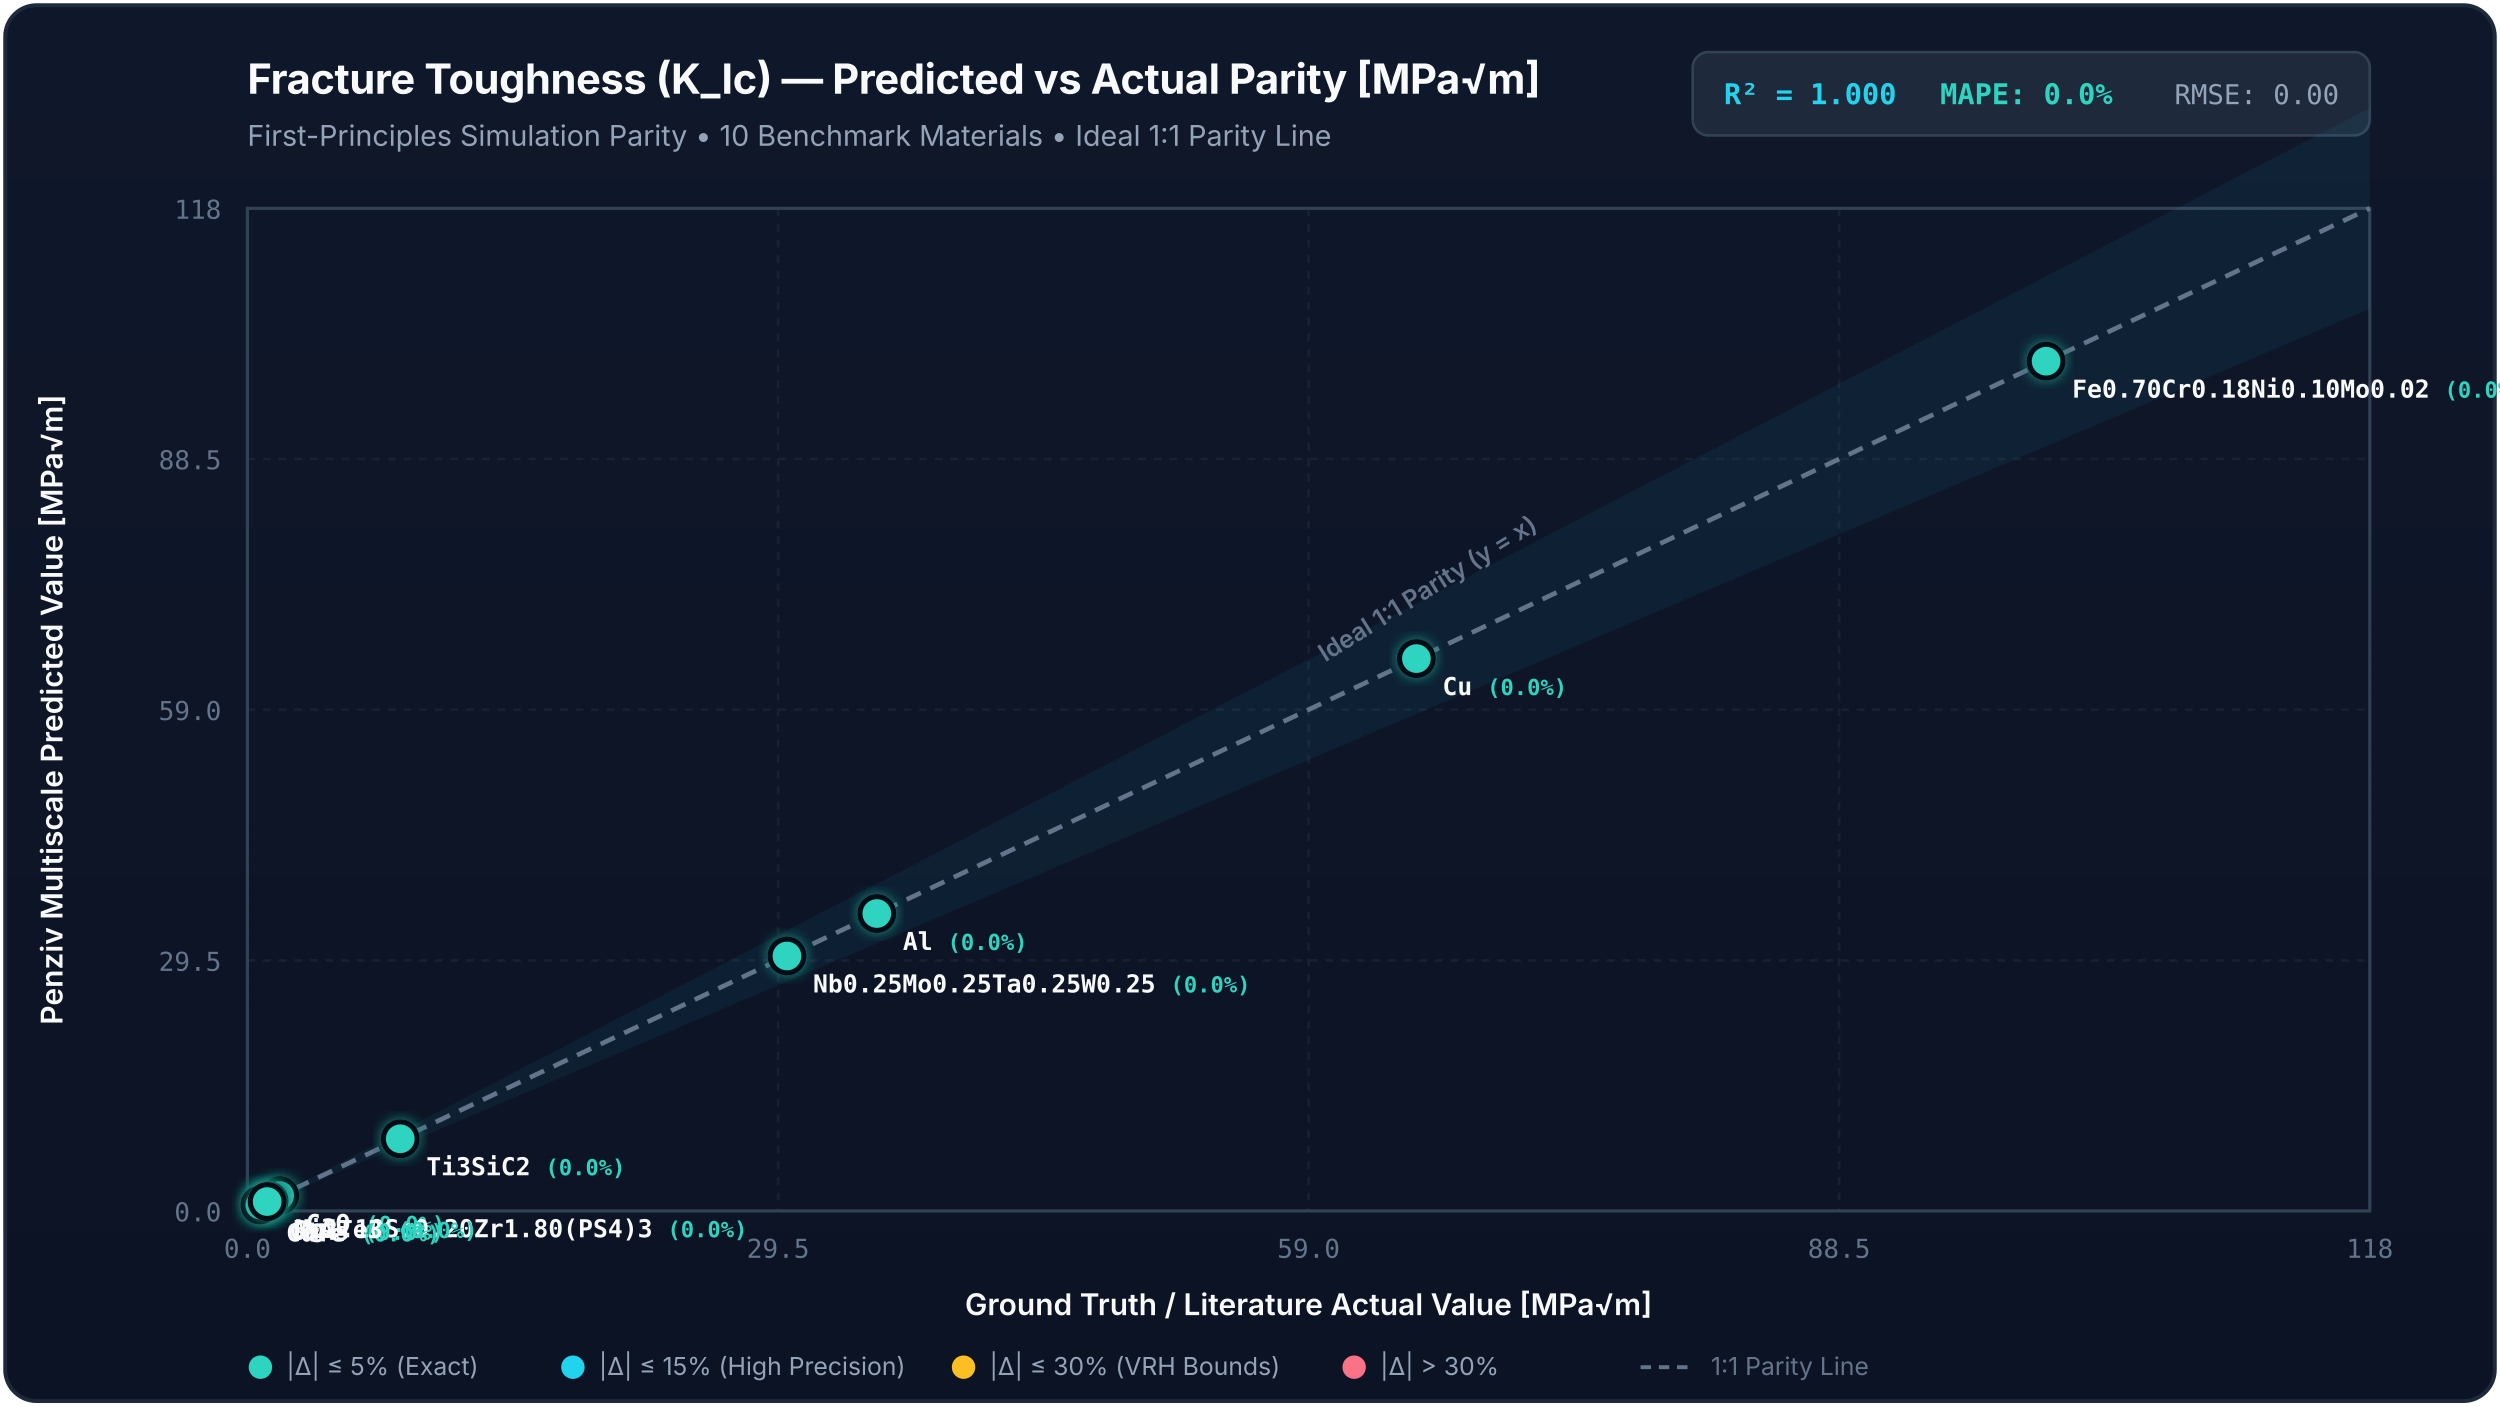
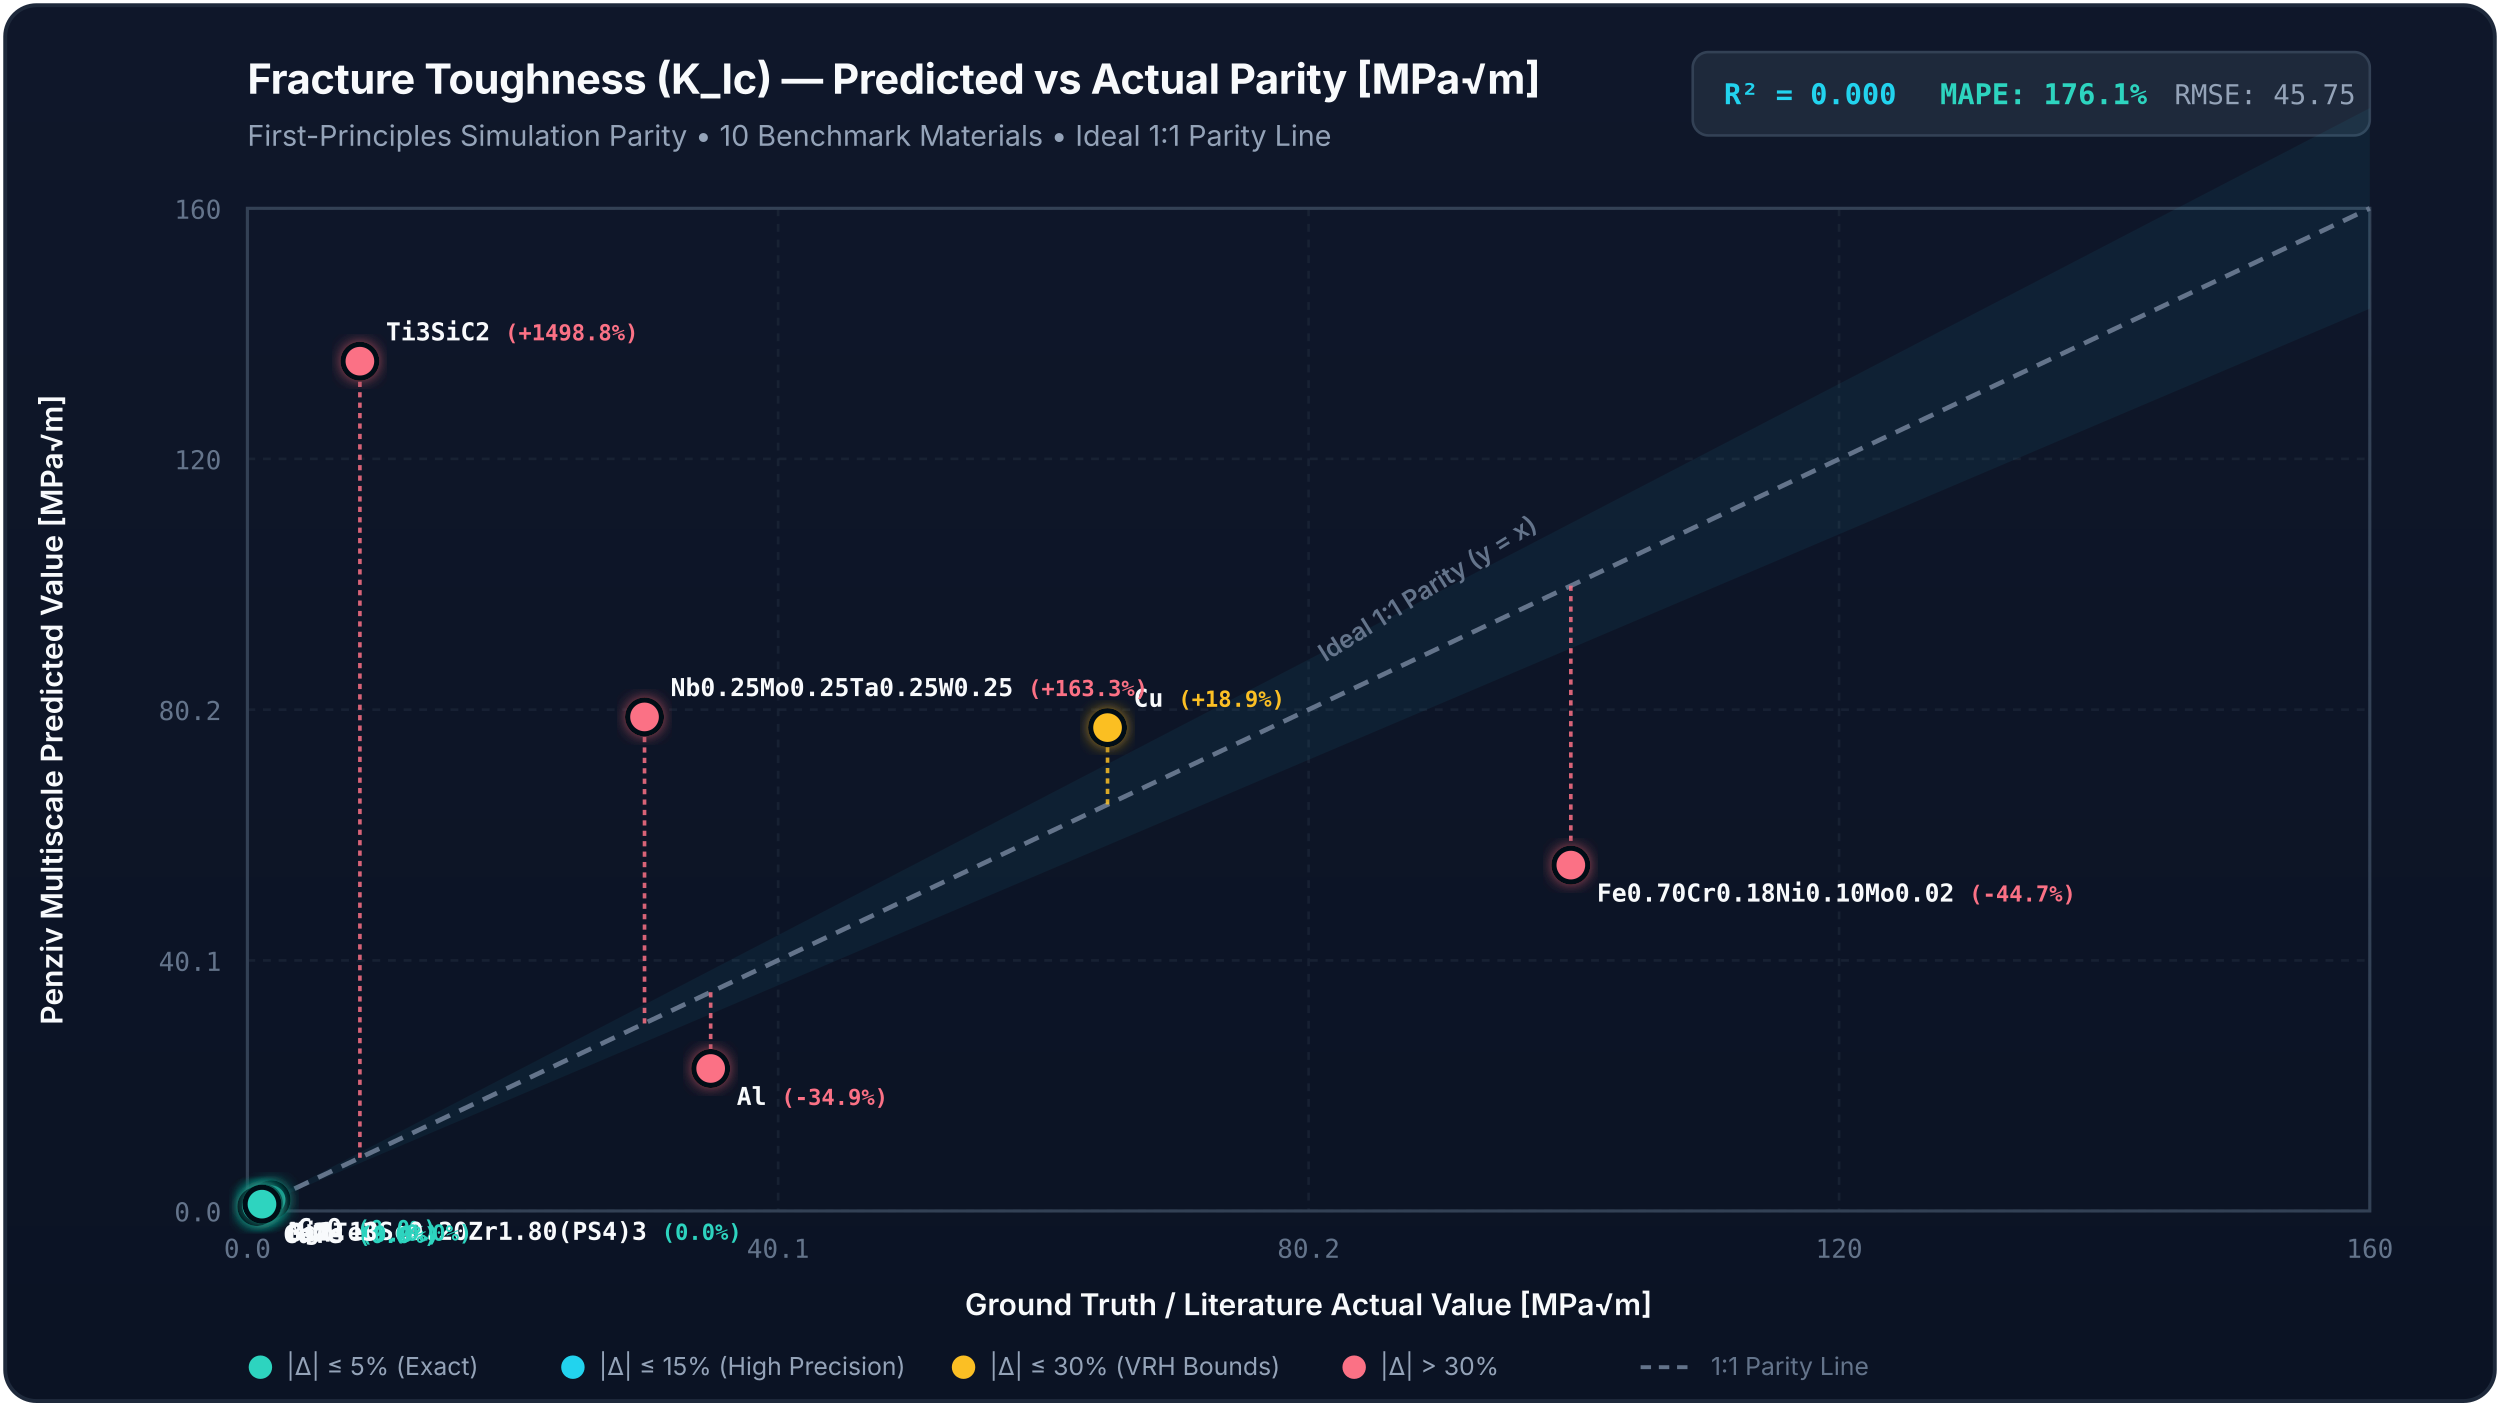
<svg xmlns="http://www.w3.org/2000/svg" viewBox="0 0 960 540" width="100%" height="auto" style="background-color: #040D18; border-radius: 12px; font-family: Inter, -apple-system, sans-serif;">
  <defs>
    <linearGradient id="gradParityCard" x1="0" y1="0" x2="0" y2="1">
      <stop offset="0%" stop-color="#0F172A" />
      <stop offset="100%" stop-color="#0B1324" />
    </linearGradient>
    <filter id="glowEffect" x="-30%" y="-30%" width="160%" height="160%">
      <feGaussianBlur stdDeviation="3" result="blur" />
      <feComposite in="SourceGraphic" in2="blur" operator="over" />
    </filter>
  </defs>
  <rect x="2" y="2" width="956" height="536" rx="12" fill="url(#gradParityCard)" stroke="#1E293B" stroke-width="1.5" />
  <text x="95" y="36" fill="#F8FAFC" font-size="16" font-weight="700" letter-spacing="-0.01em">Fracture Toughness (K_Ic) — Predicted vs Actual Parity [MPa√m]</text>
  <text x="95" y="56" fill="#94A3B8" font-size="11">First-Principles Simulation Parity • 10 Benchmark Materials • Ideal 1:1 Parity Line</text>
  <g transform="translate(650, 20)">
    <rect width="260" height="32" rx="6" fill="#1E293B" stroke="#334155" stroke-width="1" />
-     <text x="12" y="20" fill="#22D3EE" font-family="JetBrains Mono, monospace" font-size="11" font-weight="700">R² = 1.000</text>
-     <text x="95" y="20" fill="#2DD4BF" font-family="JetBrains Mono, monospace" font-size="11" font-weight="700">MAPE: 0.0%</text>
-     <text x="185" y="20" fill="#94A3B8" font-family="JetBrains Mono, monospace" font-size="10.5">RMSE: 0.00</text>
+     <text x="12" y="20" fill="#22D3EE" font-family="JetBrains Mono, monospace" font-size="11" font-weight="700">R² = 0.000</text>
+     <text x="95" y="20" fill="#2DD4BF" font-family="JetBrains Mono, monospace" font-size="11" font-weight="700">MAPE: 176.1%</text>
+     <text x="185" y="20" fill="#94A3B8" font-family="JetBrains Mono, monospace" font-size="10.5">RMSE: 45.75</text>
  </g>
  <line x1="95.0" y1="80" x2="95.0" y2="465" stroke="#1E293B" stroke-width="1" stroke-dasharray="3,3" opacity="0.6" />
  <line x1="95" y1="465.0" x2="910" y2="465.0" stroke="#1E293B" stroke-width="1" stroke-dasharray="3,3" opacity="0.6" />
  <text x="85" y="469.0" fill="#64748B" font-family="JetBrains Mono, monospace" font-size="10" text-anchor="end">0.0</text>
  <text x="95.0" y="483.0" fill="#64748B" font-family="JetBrains Mono, monospace" font-size="10" text-anchor="middle">0.0</text>
  <line x1="298.8" y1="80" x2="298.8" y2="465" stroke="#1E293B" stroke-width="1" stroke-dasharray="3,3" opacity="0.6" />
  <line x1="95" y1="368.8" x2="910" y2="368.8" stroke="#1E293B" stroke-width="1" stroke-dasharray="3,3" opacity="0.6" />
-   <text x="85" y="372.8" fill="#64748B" font-family="JetBrains Mono, monospace" font-size="10" text-anchor="end">29.5</text>
-   <text x="298.8" y="483.0" fill="#64748B" font-family="JetBrains Mono, monospace" font-size="10" text-anchor="middle">29.5</text>
+   <text x="85" y="372.8" fill="#64748B" font-family="JetBrains Mono, monospace" font-size="10" text-anchor="end">40.1</text>
+   <text x="298.8" y="483.0" fill="#64748B" font-family="JetBrains Mono, monospace" font-size="10" text-anchor="middle">40.1</text>
  <line x1="502.5" y1="80" x2="502.5" y2="465" stroke="#1E293B" stroke-width="1" stroke-dasharray="3,3" opacity="0.6" />
  <line x1="95" y1="272.5" x2="910" y2="272.5" stroke="#1E293B" stroke-width="1" stroke-dasharray="3,3" opacity="0.6" />
-   <text x="85" y="276.5" fill="#64748B" font-family="JetBrains Mono, monospace" font-size="10" text-anchor="end">59.0</text>
-   <text x="502.5" y="483.0" fill="#64748B" font-family="JetBrains Mono, monospace" font-size="10" text-anchor="middle">59.0</text>
+   <text x="85" y="276.5" fill="#64748B" font-family="JetBrains Mono, monospace" font-size="10" text-anchor="end">80.2</text>
+   <text x="502.5" y="483.0" fill="#64748B" font-family="JetBrains Mono, monospace" font-size="10" text-anchor="middle">80.2</text>
  <line x1="706.2" y1="80" x2="706.2" y2="465" stroke="#1E293B" stroke-width="1" stroke-dasharray="3,3" opacity="0.6" />
  <line x1="95" y1="176.2" x2="910" y2="176.2" stroke="#1E293B" stroke-width="1" stroke-dasharray="3,3" opacity="0.6" />
-   <text x="85" y="180.2" fill="#64748B" font-family="JetBrains Mono, monospace" font-size="10" text-anchor="end">88.5</text>
-   <text x="706.2" y="483.0" fill="#64748B" font-family="JetBrains Mono, monospace" font-size="10" text-anchor="middle">88.5</text>
+   <text x="85" y="180.2" fill="#64748B" font-family="JetBrains Mono, monospace" font-size="10" text-anchor="end">120</text>
+   <text x="706.2" y="483.0" fill="#64748B" font-family="JetBrains Mono, monospace" font-size="10" text-anchor="middle">120</text>
  <line x1="910.0" y1="80" x2="910.0" y2="465" stroke="#1E293B" stroke-width="1" stroke-dasharray="3,3" opacity="0.6" />
  <line x1="95" y1="80.0" x2="910" y2="80.0" stroke="#1E293B" stroke-width="1" stroke-dasharray="3,3" opacity="0.6" />
-   <text x="85" y="84.0" fill="#64748B" font-family="JetBrains Mono, monospace" font-size="10" text-anchor="end">118</text>
-   <text x="910.0" y="483.0" fill="#64748B" font-family="JetBrains Mono, monospace" font-size="10" text-anchor="middle">118</text>
+   <text x="85" y="84.0" fill="#64748B" font-family="JetBrains Mono, monospace" font-size="10" text-anchor="end">160</text>
+   <text x="910.0" y="483.0" fill="#64748B" font-family="JetBrains Mono, monospace" font-size="10" text-anchor="middle">160</text>
  <rect x="95" y="80" width="815" height="385" fill="none" stroke="#334155" stroke-width="1.2" />
  <polygon points="95.0,465.0 910.0,41.5 910.0,118.5 95.0,465.0" fill="#22D3EE" opacity="0.06" />
  <line x1="95.0" y1="465.0" x2="910.0" y2="80.0" stroke="#64748B" stroke-width="1.8" stroke-dasharray="6,4" />
  <text x="517.5" y="260.5" fill="#64748B" font-size="9.5" font-weight="600" transform="rotate(-32 502.5 272.5)">Ideal 1:1 Parity (y = x)</text>
  <text x="502.5" y="505.0" fill="#F8FAFC" font-size="11.5" font-weight="600" text-anchor="middle">Ground Truth / Literature Actual Value  [MPa√m]</text>
  <text x="24" y="272.5" fill="#F8FAFC" font-size="11.5" font-weight="600" text-anchor="middle" transform="rotate(-90 24 272.5)">Penziv Multiscale Predicted Value  [MPa√m]</text>
-   <line x1="543.9" y1="252.9" x2="543.9" y2="252.9" stroke="#2DD4BF" stroke-width="1.4" stroke-dasharray="2,2" opacity="0.85" />
-   <circle cx="543.9" cy="252.9" r="6.5" fill="#2DD4BF" stroke="#040D18" stroke-width="2" filter="url(#glowEffect)" />
-   <text x="553.9" y="266.9" fill="#F8FAFC" font-family="JetBrains Mono, monospace" font-size="9.5" font-weight="700" text-anchor="start">Cu <tspan fill="#2DD4BF" font-size="8.5">(0.0%)</tspan>
+   <line x1="425.3" y1="308.9" x2="425.3" y2="279.4" stroke="#FBBF24" stroke-width="1.4" stroke-dasharray="2,2" opacity="0.85" />
+   <circle cx="425.3" cy="279.4" r="6.5" fill="#FBBF24" stroke="#040D18" stroke-width="2" filter="url(#glowEffect)" />
+   <text x="435.3" y="271.4" fill="#F8FAFC" font-family="JetBrains Mono, monospace" font-size="9.5" font-weight="700" text-anchor="start">Cu <tspan fill="#FBBF24" font-size="8.5">(+18.9%)</tspan>
  </text>
-   <line x1="336.7" y1="350.8" x2="336.7" y2="350.8" stroke="#2DD4BF" stroke-width="1.4" stroke-dasharray="2,2" opacity="0.85" />
-   <circle cx="336.7" cy="350.8" r="6.5" fill="#2DD4BF" stroke="#040D18" stroke-width="2" filter="url(#glowEffect)" />
-   <text x="346.7" y="364.8" fill="#F8FAFC" font-family="JetBrains Mono, monospace" font-size="9.5" font-weight="700" text-anchor="start">Al <tspan fill="#2DD4BF" font-size="8.5">(0.0%)</tspan>
+   <line x1="272.9" y1="381.0" x2="272.9" y2="410.3" stroke="#FB7185" stroke-width="1.4" stroke-dasharray="2,2" opacity="0.85" />
+   <circle cx="272.9" cy="410.3" r="6.5" fill="#FB7185" stroke="#040D18" stroke-width="2" filter="url(#glowEffect)" />
+   <text x="282.9" y="424.3" fill="#F8FAFC" font-family="JetBrains Mono, monospace" font-size="9.5" font-weight="700" text-anchor="start">Al <tspan fill="#FB7185" font-size="8.5">(-34.9%)</tspan>
  </text>
-   <line x1="107.4" y1="459.1" x2="107.4" y2="459.1" stroke="#2DD4BF" stroke-width="1.4" stroke-dasharray="2,2" opacity="0.85" />
-   <circle cx="107.4" cy="459.1" r="6.5" fill="#2DD4BF" stroke="#040D18" stroke-width="2" filter="url(#glowEffect)" />
-   <text x="117.4" y="473.1" fill="#F8FAFC" font-family="JetBrains Mono, monospace" font-size="9.5" font-weight="700" text-anchor="start">CaO <tspan fill="#2DD4BF" font-size="8.5">(0.0%)</tspan>
+   <line x1="104.1" y1="460.7" x2="104.1" y2="460.7" stroke="#2DD4BF" stroke-width="1.4" stroke-dasharray="2,2" opacity="0.85" />
+   <circle cx="104.1" cy="460.7" r="6.5" fill="#2DD4BF" stroke="#040D18" stroke-width="2" filter="url(#glowEffect)" />
+   <text x="114.1" y="474.7" fill="#F8FAFC" font-family="JetBrains Mono, monospace" font-size="9.5" font-weight="700" text-anchor="start">CaO <tspan fill="#2DD4BF" font-size="8.5">(0.0%)</tspan>
  </text>
-   <line x1="785.7" y1="138.7" x2="785.7" y2="138.7" stroke="#2DD4BF" stroke-width="1.4" stroke-dasharray="2,2" opacity="0.85" />
-   <circle cx="785.7" cy="138.7" r="6.5" fill="#2DD4BF" stroke="#040D18" stroke-width="2" filter="url(#glowEffect)" />
-   <text x="795.7" y="152.7" fill="#F8FAFC" font-family="JetBrains Mono, monospace" font-size="9.5" font-weight="700" text-anchor="start">Fe0.70Cr0.18Ni0.10Mo0.02 <tspan fill="#2DD4BF" font-size="8.5">(0.0%)</tspan>
+   <line x1="603.2" y1="224.9" x2="603.2" y2="332.2" stroke="#FB7185" stroke-width="1.4" stroke-dasharray="2,2" opacity="0.85" />
+   <circle cx="603.2" cy="332.2" r="6.5" fill="#FB7185" stroke="#040D18" stroke-width="2" filter="url(#glowEffect)" />
+   <text x="613.2" y="346.2" fill="#F8FAFC" font-family="JetBrains Mono, monospace" font-size="9.5" font-weight="700" text-anchor="start">Fe0.70Cr0.18Ni0.10Mo0.02 <tspan fill="#FB7185" font-size="8.5">(-44.7%)</tspan>
  </text>
-   <line x1="153.7" y1="437.3" x2="153.7" y2="437.3" stroke="#2DD4BF" stroke-width="1.4" stroke-dasharray="2,2" opacity="0.85" />
-   <circle cx="153.7" cy="437.3" r="6.5" fill="#2DD4BF" stroke="#040D18" stroke-width="2" filter="url(#glowEffect)" />
-   <text x="163.7" y="451.3" fill="#F8FAFC" font-family="JetBrains Mono, monospace" font-size="9.5" font-weight="700" text-anchor="start">Ti3SiC2 <tspan fill="#2DD4BF" font-size="8.5">(0.0%)</tspan>
+   <line x1="138.2" y1="444.6" x2="138.2" y2="138.7" stroke="#FB7185" stroke-width="1.4" stroke-dasharray="2,2" opacity="0.85" />
+   <circle cx="138.2" cy="138.7" r="6.5" fill="#FB7185" stroke="#040D18" stroke-width="2" filter="url(#glowEffect)" />
+   <text x="148.2" y="130.7" fill="#F8FAFC" font-family="JetBrains Mono, monospace" font-size="9.5" font-weight="700" text-anchor="start">Ti3SiC2 <tspan fill="#FB7185" font-size="8.5">(+1498.8%)</tspan>
  </text>
-   <line x1="302.2" y1="367.1" x2="302.2" y2="367.1" stroke="#2DD4BF" stroke-width="1.4" stroke-dasharray="2,2" opacity="0.85" />
-   <circle cx="302.2" cy="367.1" r="6.5" fill="#2DD4BF" stroke="#040D18" stroke-width="2" filter="url(#glowEffect)" />
-   <text x="312.2" y="381.1" fill="#F8FAFC" font-family="JetBrains Mono, monospace" font-size="9.5" font-weight="700" text-anchor="start">Nb0.25Mo0.25Ta0.25W0.25 <tspan fill="#2DD4BF" font-size="8.5">(0.0%)</tspan>
+   <line x1="247.5" y1="393.0" x2="247.5" y2="275.3" stroke="#FB7185" stroke-width="1.4" stroke-dasharray="2,2" opacity="0.85" />
+   <circle cx="247.5" cy="275.3" r="6.5" fill="#FB7185" stroke="#040D18" stroke-width="2" filter="url(#glowEffect)" />
+   <text x="257.5" y="267.3" fill="#F8FAFC" font-family="JetBrains Mono, monospace" font-size="9.5" font-weight="700" text-anchor="start">Nb0.25Mo0.25Ta0.25W0.25 <tspan fill="#FB7185" font-size="8.5">(+163.3%)</tspan>
  </text>
-   <line x1="103.3" y1="461.1" x2="103.3" y2="461.1" stroke="#2DD4BF" stroke-width="1.4" stroke-dasharray="2,2" opacity="0.85" />
-   <circle cx="103.3" cy="461.1" r="6.5" fill="#2DD4BF" stroke="#040D18" stroke-width="2" filter="url(#glowEffect)" />
-   <text x="113.3" y="475.1" fill="#F8FAFC" font-family="JetBrains Mono, monospace" font-size="9.5" font-weight="700" text-anchor="start">Mg1.10Sc0.20Zr1.80(PS4)3 <tspan fill="#2DD4BF" font-size="8.5">(0.0%)</tspan>
+   <line x1="101.1" y1="462.1" x2="101.1" y2="462.1" stroke="#2DD4BF" stroke-width="1.4" stroke-dasharray="2,2" opacity="0.85" />
+   <circle cx="101.1" cy="462.1" r="6.5" fill="#2DD4BF" stroke="#040D18" stroke-width="2" filter="url(#glowEffect)" />
+   <text x="111.1" y="476.1" fill="#F8FAFC" font-family="JetBrains Mono, monospace" font-size="9.5" font-weight="700" text-anchor="start">Mg1.10Sc0.20Zr1.80(PS4)3 <tspan fill="#2DD4BF" font-size="8.5">(0.0%)</tspan>
  </text>
-   <line x1="101.2" y1="462.1" x2="101.2" y2="462.1" stroke="#2DD4BF" stroke-width="1.4" stroke-dasharray="2,2" opacity="0.85" />
-   <circle cx="101.2" cy="462.1" r="6.5" fill="#2DD4BF" stroke="#040D18" stroke-width="2" filter="url(#glowEffect)" />
-   <text x="111.2" y="476.1" fill="#F8FAFC" font-family="JetBrains Mono, monospace" font-size="9.5" font-weight="700" text-anchor="start">GaAs <tspan fill="#2DD4BF" font-size="8.5">(0.0%)</tspan>
+   <line x1="99.6" y1="462.8" x2="99.6" y2="462.8" stroke="#2DD4BF" stroke-width="1.4" stroke-dasharray="2,2" opacity="0.85" />
+   <circle cx="99.6" cy="462.8" r="6.5" fill="#2DD4BF" stroke="#040D18" stroke-width="2" filter="url(#glowEffect)" />
+   <text x="109.6" y="476.8" fill="#F8FAFC" font-family="JetBrains Mono, monospace" font-size="9.5" font-weight="700" text-anchor="start">GaAs <tspan fill="#2DD4BF" font-size="8.5">(0.0%)</tspan>
  </text>
-   <line x1="99.8" y1="462.7" x2="99.8" y2="462.7" stroke="#2DD4BF" stroke-width="1.4" stroke-dasharray="2,2" opacity="0.85" />
-   <circle cx="99.8" cy="462.7" r="6.5" fill="#2DD4BF" stroke="#040D18" stroke-width="2" filter="url(#glowEffect)" />
-   <text x="109.8" y="476.7" fill="#F8FAFC" font-family="JetBrains Mono, monospace" font-size="9.5" font-weight="700" text-anchor="start">CdTe <tspan fill="#2DD4BF" font-size="8.5">(0.0%)</tspan>
+   <line x1="98.6" y1="463.3" x2="98.6" y2="463.3" stroke="#2DD4BF" stroke-width="1.4" stroke-dasharray="2,2" opacity="0.85" />
+   <circle cx="98.6" cy="463.3" r="6.5" fill="#2DD4BF" stroke="#040D18" stroke-width="2" filter="url(#glowEffect)" />
+   <text x="108.6" y="477.3" fill="#F8FAFC" font-family="JetBrains Mono, monospace" font-size="9.5" font-weight="700" text-anchor="start">CdTe <tspan fill="#2DD4BF" font-size="8.5">(0.0%)</tspan>
  </text>
-   <line x1="102.6" y1="461.4" x2="102.6" y2="461.4" stroke="#2DD4BF" stroke-width="1.4" stroke-dasharray="2,2" opacity="0.85" />
-   <circle cx="102.6" cy="461.4" r="6.5" fill="#2DD4BF" stroke="#040D18" stroke-width="2" filter="url(#glowEffect)" />
-   <text x="112.6" y="475.4" fill="#F8FAFC" font-family="JetBrains Mono, monospace" font-size="9.5" font-weight="700" text-anchor="start">Bi2Te3 <tspan fill="#2DD4BF" font-size="8.5">(0.0%)</tspan>
+   <line x1="100.6" y1="462.4" x2="100.6" y2="462.4" stroke="#2DD4BF" stroke-width="1.4" stroke-dasharray="2,2" opacity="0.85" />
+   <circle cx="100.6" cy="462.4" r="6.5" fill="#2DD4BF" stroke="#040D18" stroke-width="2" filter="url(#glowEffect)" />
+   <text x="110.6" y="476.4" fill="#F8FAFC" font-family="JetBrains Mono, monospace" font-size="9.5" font-weight="700" text-anchor="start">Bi2Te3 <tspan fill="#2DD4BF" font-size="8.5">(0.0%)</tspan>
  </text>
  <g transform="translate(95, 528)" font-size="9.5">
    <circle cx="5" cy="-3" r="4.5" fill="#2DD4BF" />
    <text x="15" y="0" fill="#94A3B8">|Δ| ≤ 5% (Exact)</text>
    <circle cx="125" cy="-3" r="4.5" fill="#22D3EE" />
    <text x="135" y="0" fill="#94A3B8">|Δ| ≤ 15% (High Precision)</text>
    <circle cx="275" cy="-3" r="4.5" fill="#FBBF24" />
    <text x="285" y="0" fill="#94A3B8">|Δ| ≤ 30% (VRH Bounds)</text>
    <circle cx="425" cy="-3" r="4.5" fill="#FB7185" />
    <text x="435" y="0" fill="#94A3B8">|Δ| &gt; 30%</text>
    <line x1="535" y1="-3" x2="555" y2="-3" stroke="#64748B" stroke-dasharray="4,3" stroke-width="1.5" />
    <text x="562" y="0" fill="#64748B">1:1 Parity Line</text>
  </g>
</svg>
